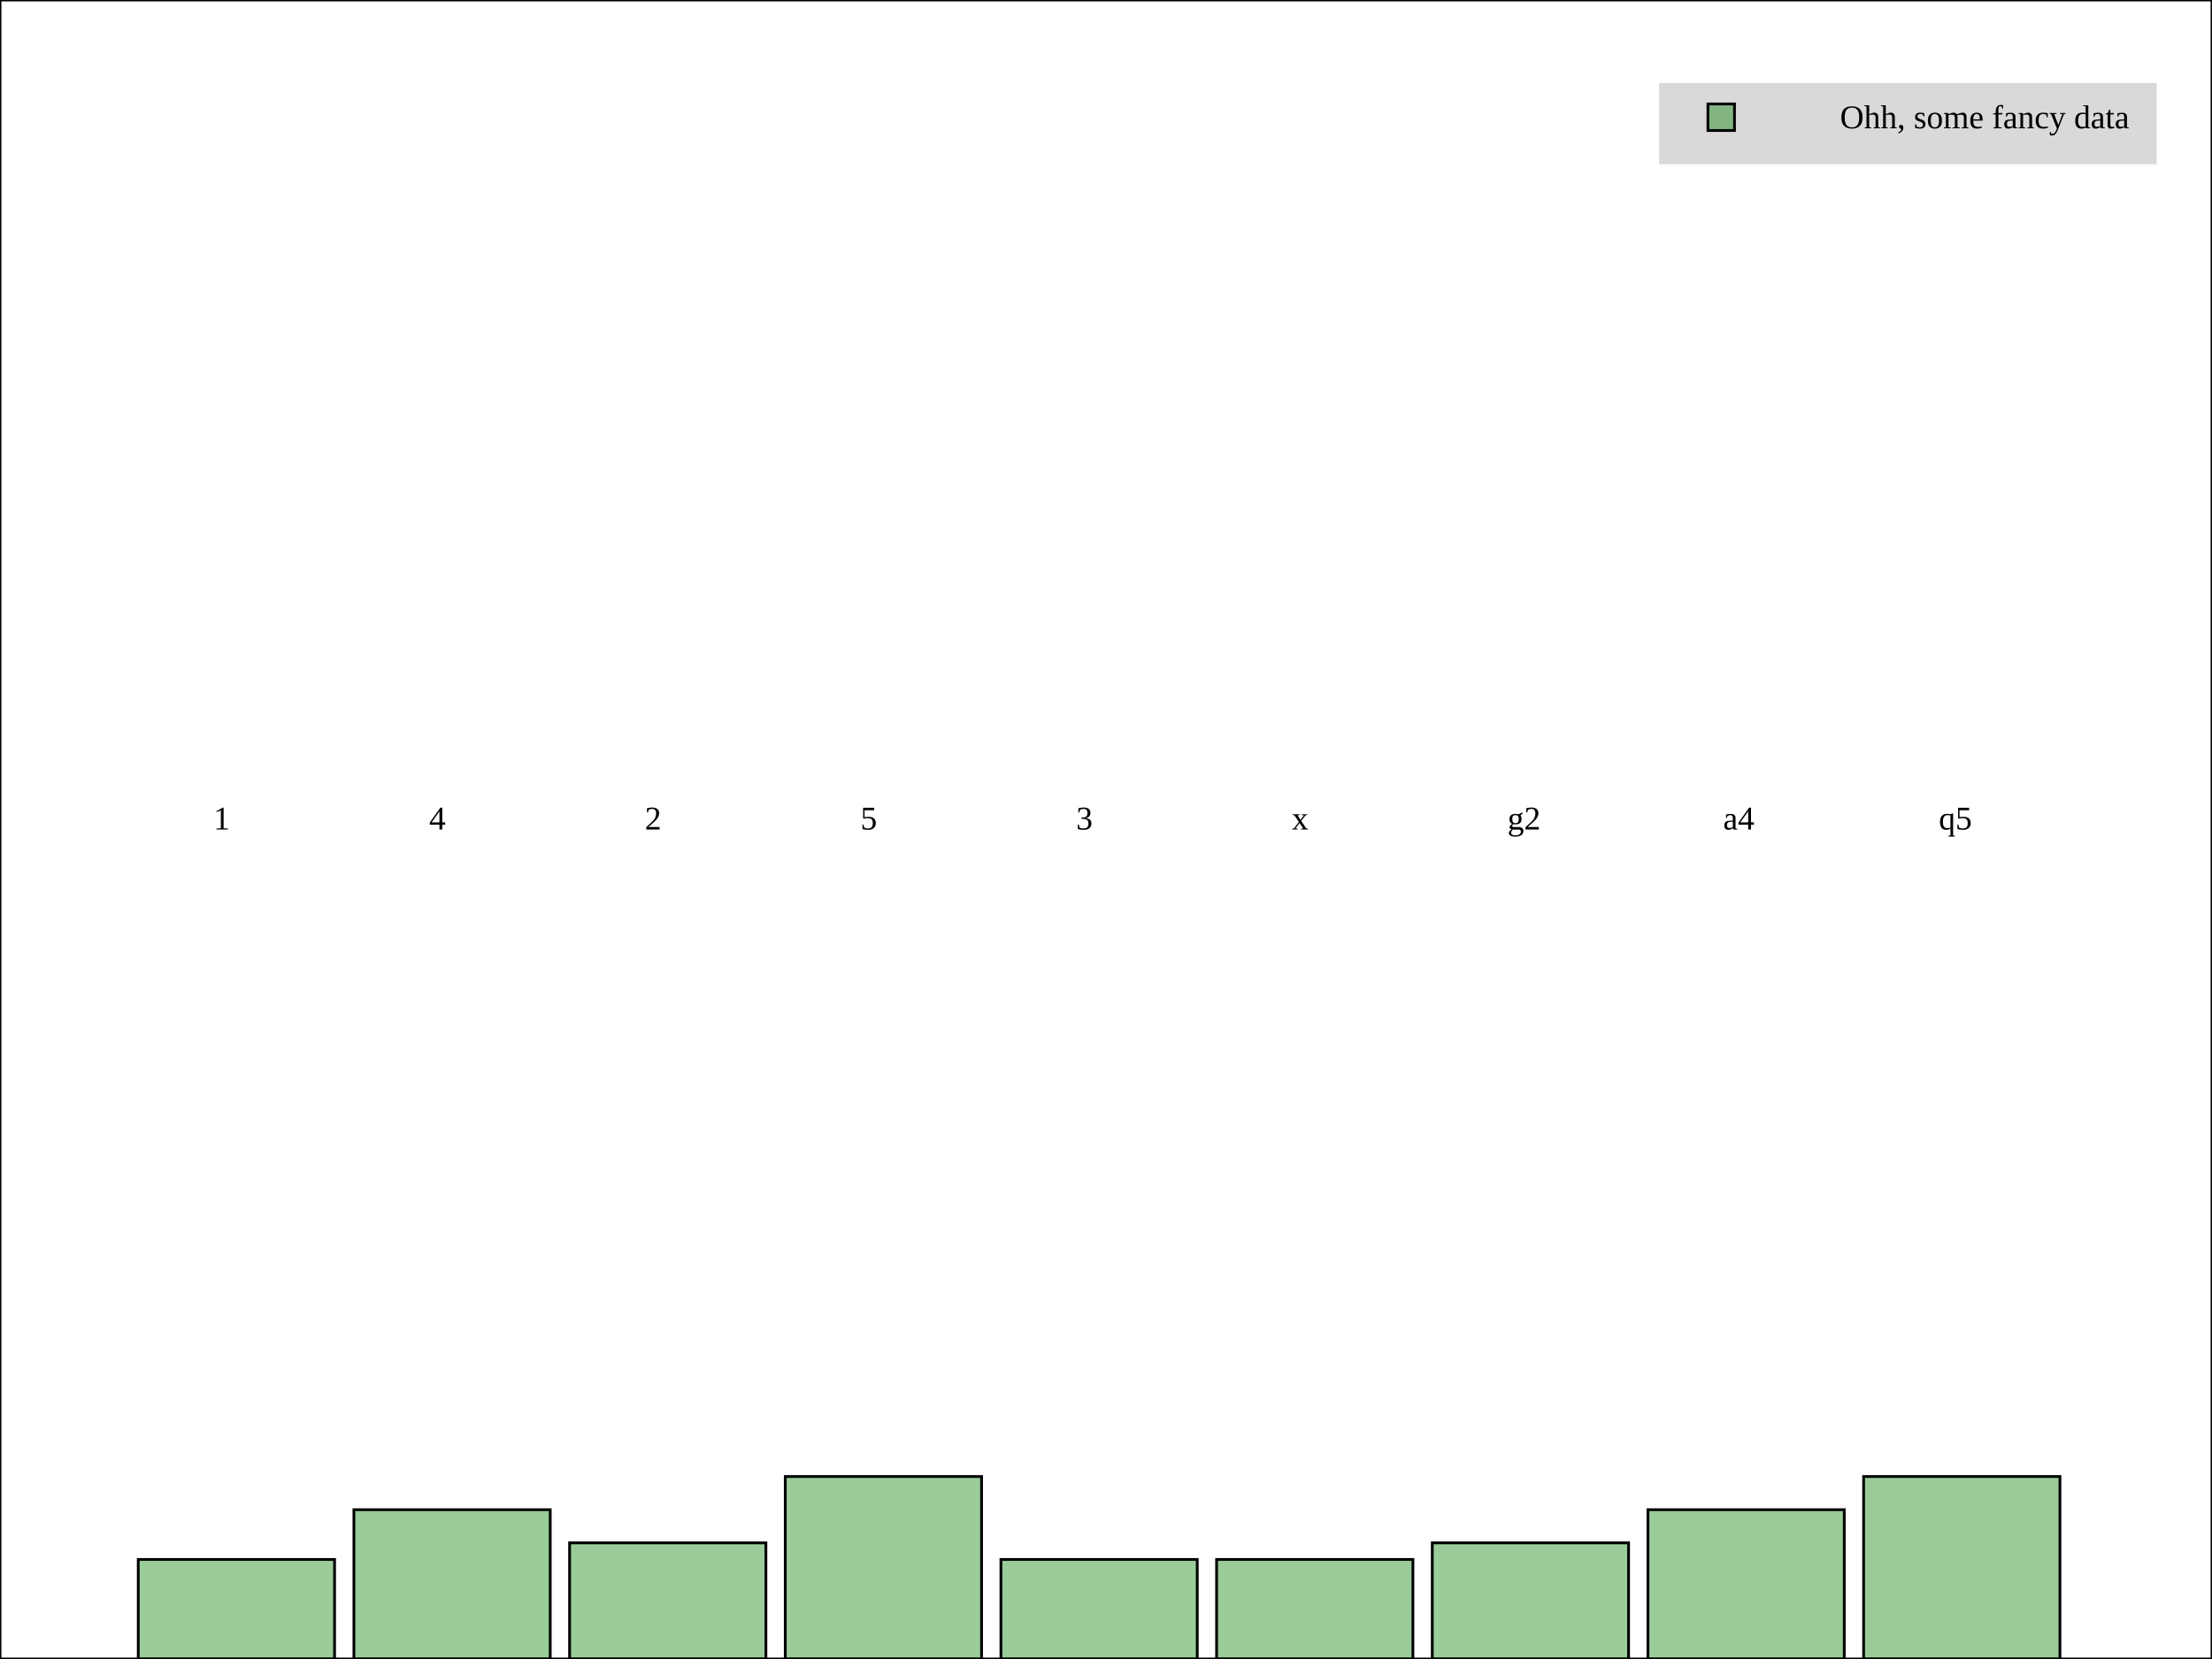
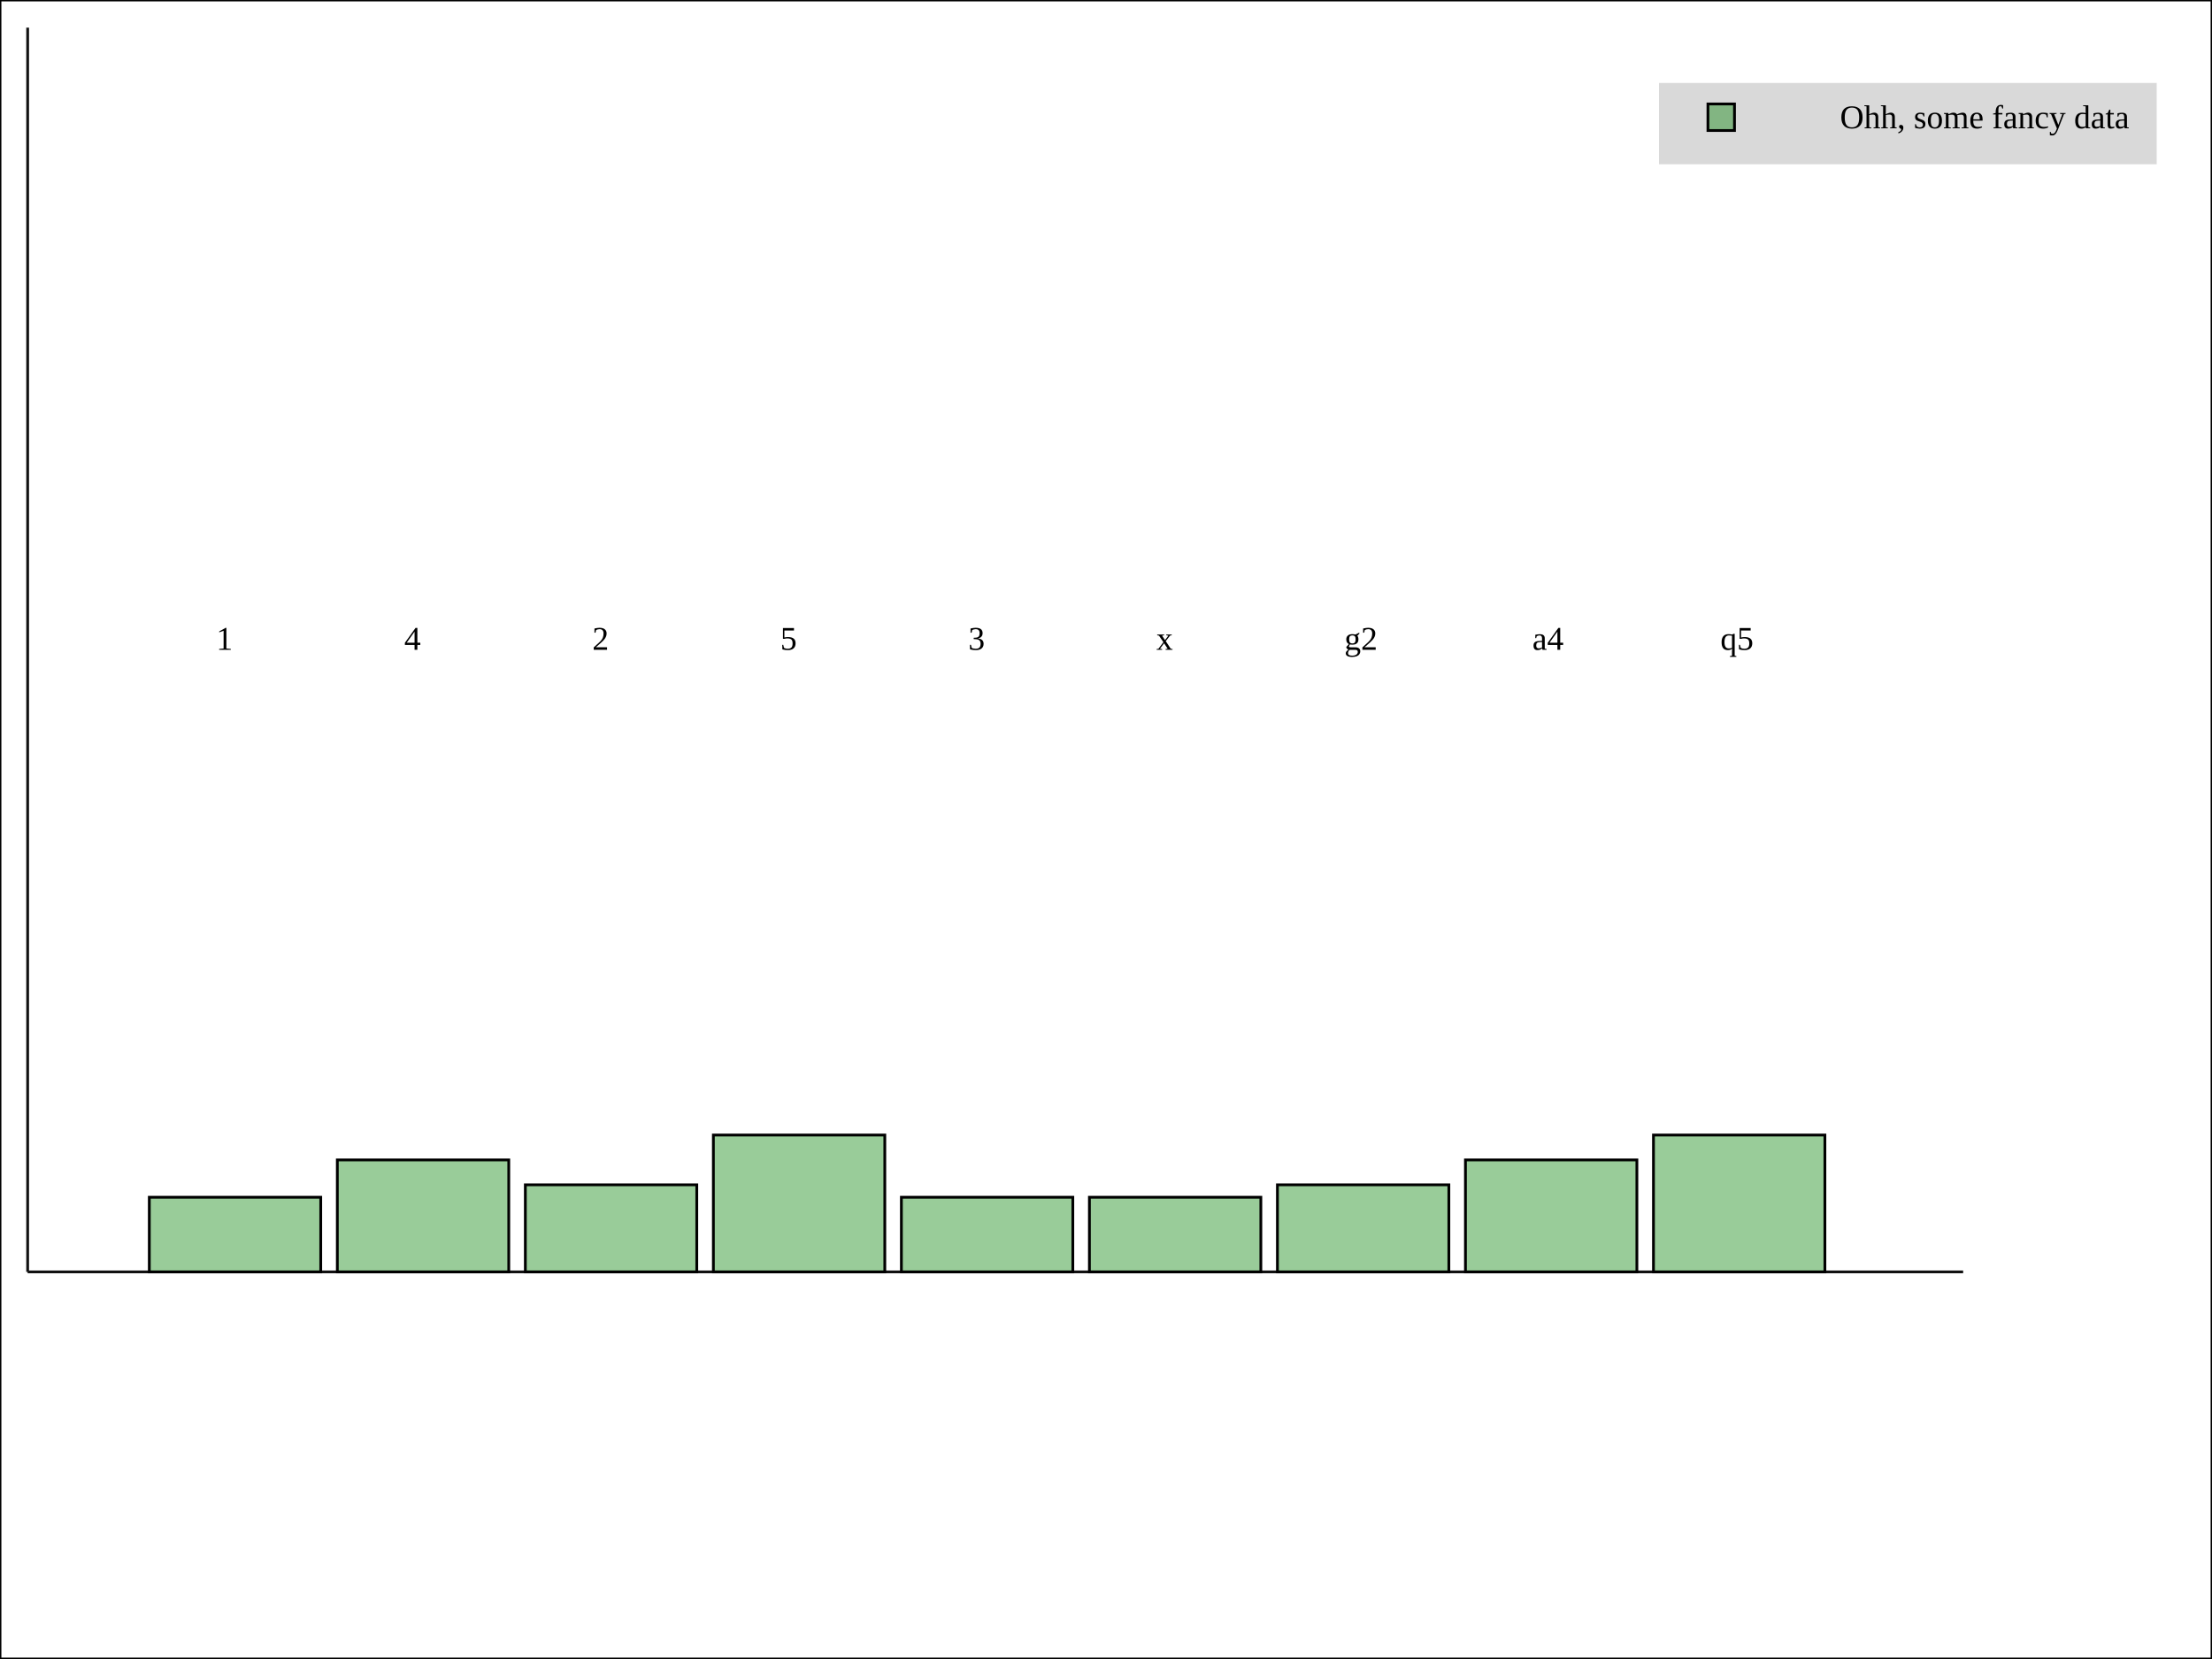
<svg xmlns="http://www.w3.org/2000/svg" width="800" height="600" version="1.1">
  <line x1="0" y1="0" x2="0" y2="600" style="stroke:black;" />
  <line x1="0" y1="0" x2="800" y2="0" style="stroke:black;" />
  <line x1="800" y1="0" x2="800" y2="600" style="stroke:black;" />
  <line x1="0" y1="600" x2="800" y2="600" style="stroke:black;" />
-   <text x="77.2" y="300" style="fill:black;">
-     <tspan x="77.2" dy="0em">1</tspan>
+   <line x1="10" y1="10" x2="10" y2="460" style="stroke:#111111;" />
+   <line x1="710" y1="460" x2="10" y2="460" style="stroke:#111111;" />
+   <text x="78.2" y="235" style="fill:black;">
+     <tspan x="78.2" dy="0em">1</tspan>
  </text>
-   <rect x="50" y="564.0" width="71" height="36.0" rx="0" ry="0" style="fill-opacity:0.4;fill:green;stroke:black;" />
-   <text x="155.2" y="300" style="fill:black;">
-     <tspan x="155.2" dy="0em">4</tspan>
+   <rect x="54" y="433.0" width="62" height="27.0" rx="0" ry="0" style="fill-opacity:0.4;fill:green;stroke:black;" />
+   <text x="146.2" y="235" style="fill:black;">
+     <tspan x="146.2" dy="0em">4</tspan>
  </text>
-   <rect x="128" y="546.0" width="71" height="54.0" rx="0" ry="0" style="fill-opacity:0.4;fill:green;stroke:black;" />
-   <text x="233.2" y="300" style="fill:black;">
-     <tspan x="233.2" dy="0em">2</tspan>
+   <rect x="122" y="419.5" width="62" height="40.5" rx="0" ry="0" style="fill-opacity:0.4;fill:green;stroke:black;" />
+   <text x="214.2" y="235" style="fill:black;">
+     <tspan x="214.2" dy="0em">2</tspan>
  </text>
-   <rect x="206" y="558.0" width="71" height="42.0" rx="0" ry="0" style="fill-opacity:0.4;fill:green;stroke:black;" />
-   <text x="311.2" y="300" style="fill:black;">
-     <tspan x="311.2" dy="0em">5</tspan>
+   <rect x="190" y="428.5" width="62" height="31.5" rx="0" ry="0" style="fill-opacity:0.4;fill:green;stroke:black;" />
+   <text x="282.2" y="235" style="fill:black;">
+     <tspan x="282.2" dy="0em">5</tspan>
  </text>
-   <rect x="284" y="534.0" width="71" height="66.0" rx="0" ry="0" style="fill-opacity:0.4;fill:green;stroke:black;" />
-   <text x="389.2" y="300" style="fill:black;">
-     <tspan x="389.2" dy="0em">3</tspan>
+   <rect x="258" y="410.5" width="62" height="49.5" rx="0" ry="0" style="fill-opacity:0.4;fill:green;stroke:black;" />
+   <text x="350.2" y="235" style="fill:black;">
+     <tspan x="350.2" dy="0em">3</tspan>
  </text>
-   <rect x="362" y="564.0" width="71" height="36.0" rx="0" ry="0" style="fill-opacity:0.4;fill:green;stroke:black;" />
-   <text x="467.2" y="300" style="fill:black;">
-     <tspan x="467.2" dy="0em">x</tspan>
+   <rect x="326" y="433.0" width="62" height="27.0" rx="0" ry="0" style="fill-opacity:0.4;fill:green;stroke:black;" />
+   <text x="418.2" y="235" style="fill:black;">
+     <tspan x="418.2" dy="0em">x</tspan>
  </text>
-   <rect x="440" y="564.0" width="71" height="36.0" rx="0" ry="0" style="fill-opacity:0.4;fill:green;stroke:black;" />
-   <text x="545.2" y="300" style="fill:black;">
-     <tspan x="545.2" dy="0em">g2</tspan>
+   <rect x="394" y="433.0" width="62" height="27.0" rx="0" ry="0" style="fill-opacity:0.4;fill:green;stroke:black;" />
+   <text x="486.2" y="235" style="fill:black;">
+     <tspan x="486.2" dy="0em">g2</tspan>
  </text>
-   <rect x="518" y="558.0" width="71" height="42.0" rx="0" ry="0" style="fill-opacity:0.4;fill:green;stroke:black;" />
-   <text x="623.2" y="300" style="fill:black;">
-     <tspan x="623.2" dy="0em">a4</tspan>
+   <rect x="462" y="428.5" width="62" height="31.5" rx="0" ry="0" style="fill-opacity:0.4;fill:green;stroke:black;" />
+   <text x="554.2" y="235" style="fill:black;">
+     <tspan x="554.2" dy="0em">a4</tspan>
  </text>
-   <rect x="596" y="546.0" width="71" height="54.0" rx="0" ry="0" style="fill-opacity:0.4;fill:green;stroke:black;" />
-   <text x="701.2" y="300" style="fill:black;">
-     <tspan x="701.2" dy="0em">q5</tspan>
+   <rect x="530" y="419.5" width="62" height="40.5" rx="0" ry="0" style="fill-opacity:0.4;fill:green;stroke:black;" />
+   <text x="622.2" y="235" style="fill:black;">
+     <tspan x="622.2" dy="0em">q5</tspan>
  </text>
-   <rect x="674" y="534.0" width="71" height="66.0" rx="0" ry="0" style="fill-opacity:0.4;fill:green;stroke:black;" />
+   <rect x="598" y="410.5" width="62" height="49.5" rx="0" ry="0" style="fill-opacity:0.4;fill:green;stroke:black;" />
  <rect x="600.0" y="30.0" width="180.0" height="29.4" rx="0" ry="0" style="fill:grey;fill-opacity:0.3;" />
  <rect x="617.7" y="37.6" width="9.6" height="9.6" rx="0" ry="0" style="fill-opacity:0.4;fill:green;stroke:black;" />
  <text x="665.455" y="46.4" font-size="12">
    <tspan x="665.455" dy="0em">Ohh, some fancy data</tspan>
  </text>
</svg>
